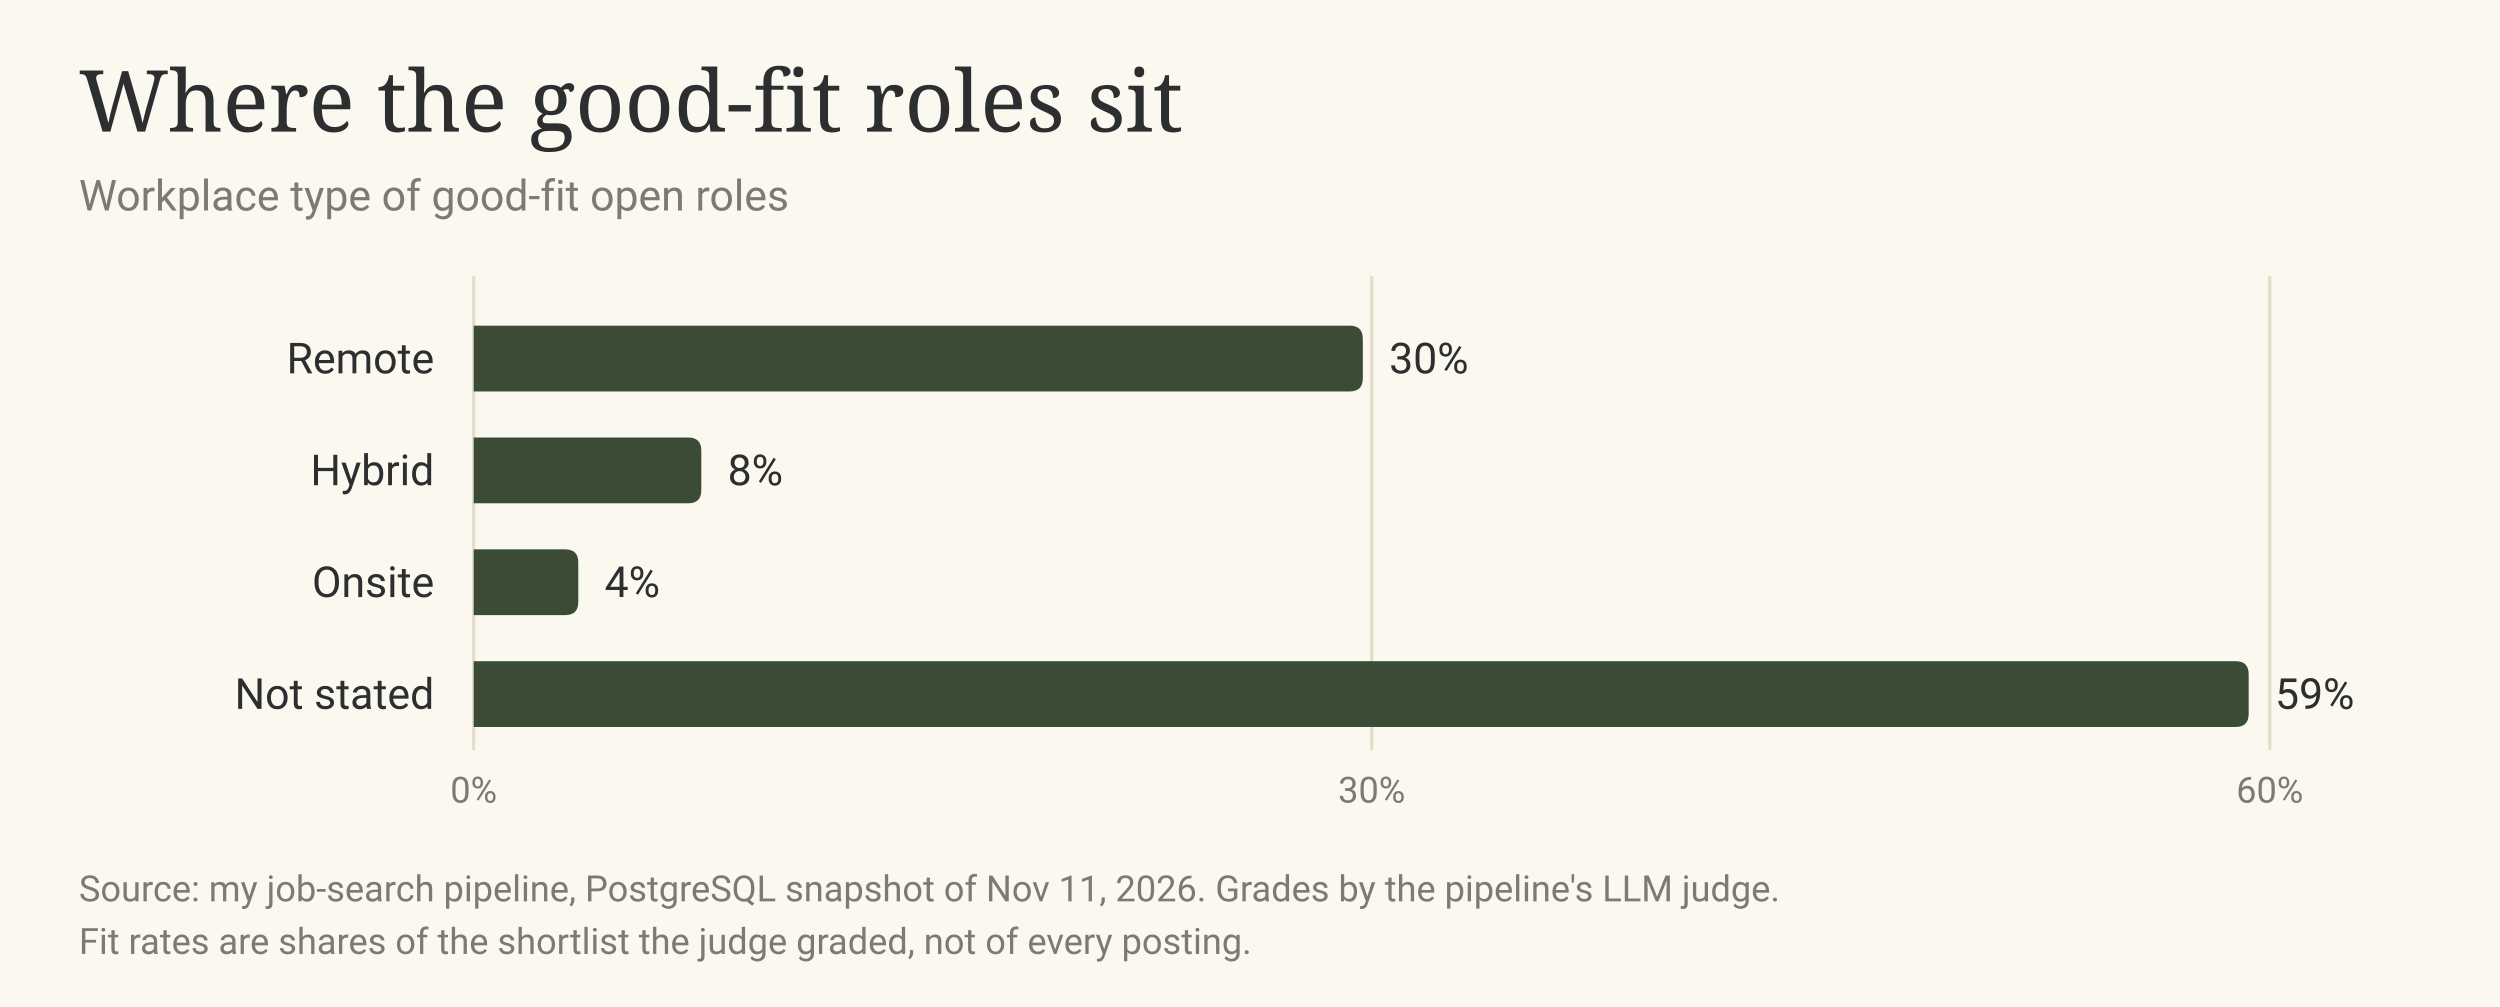
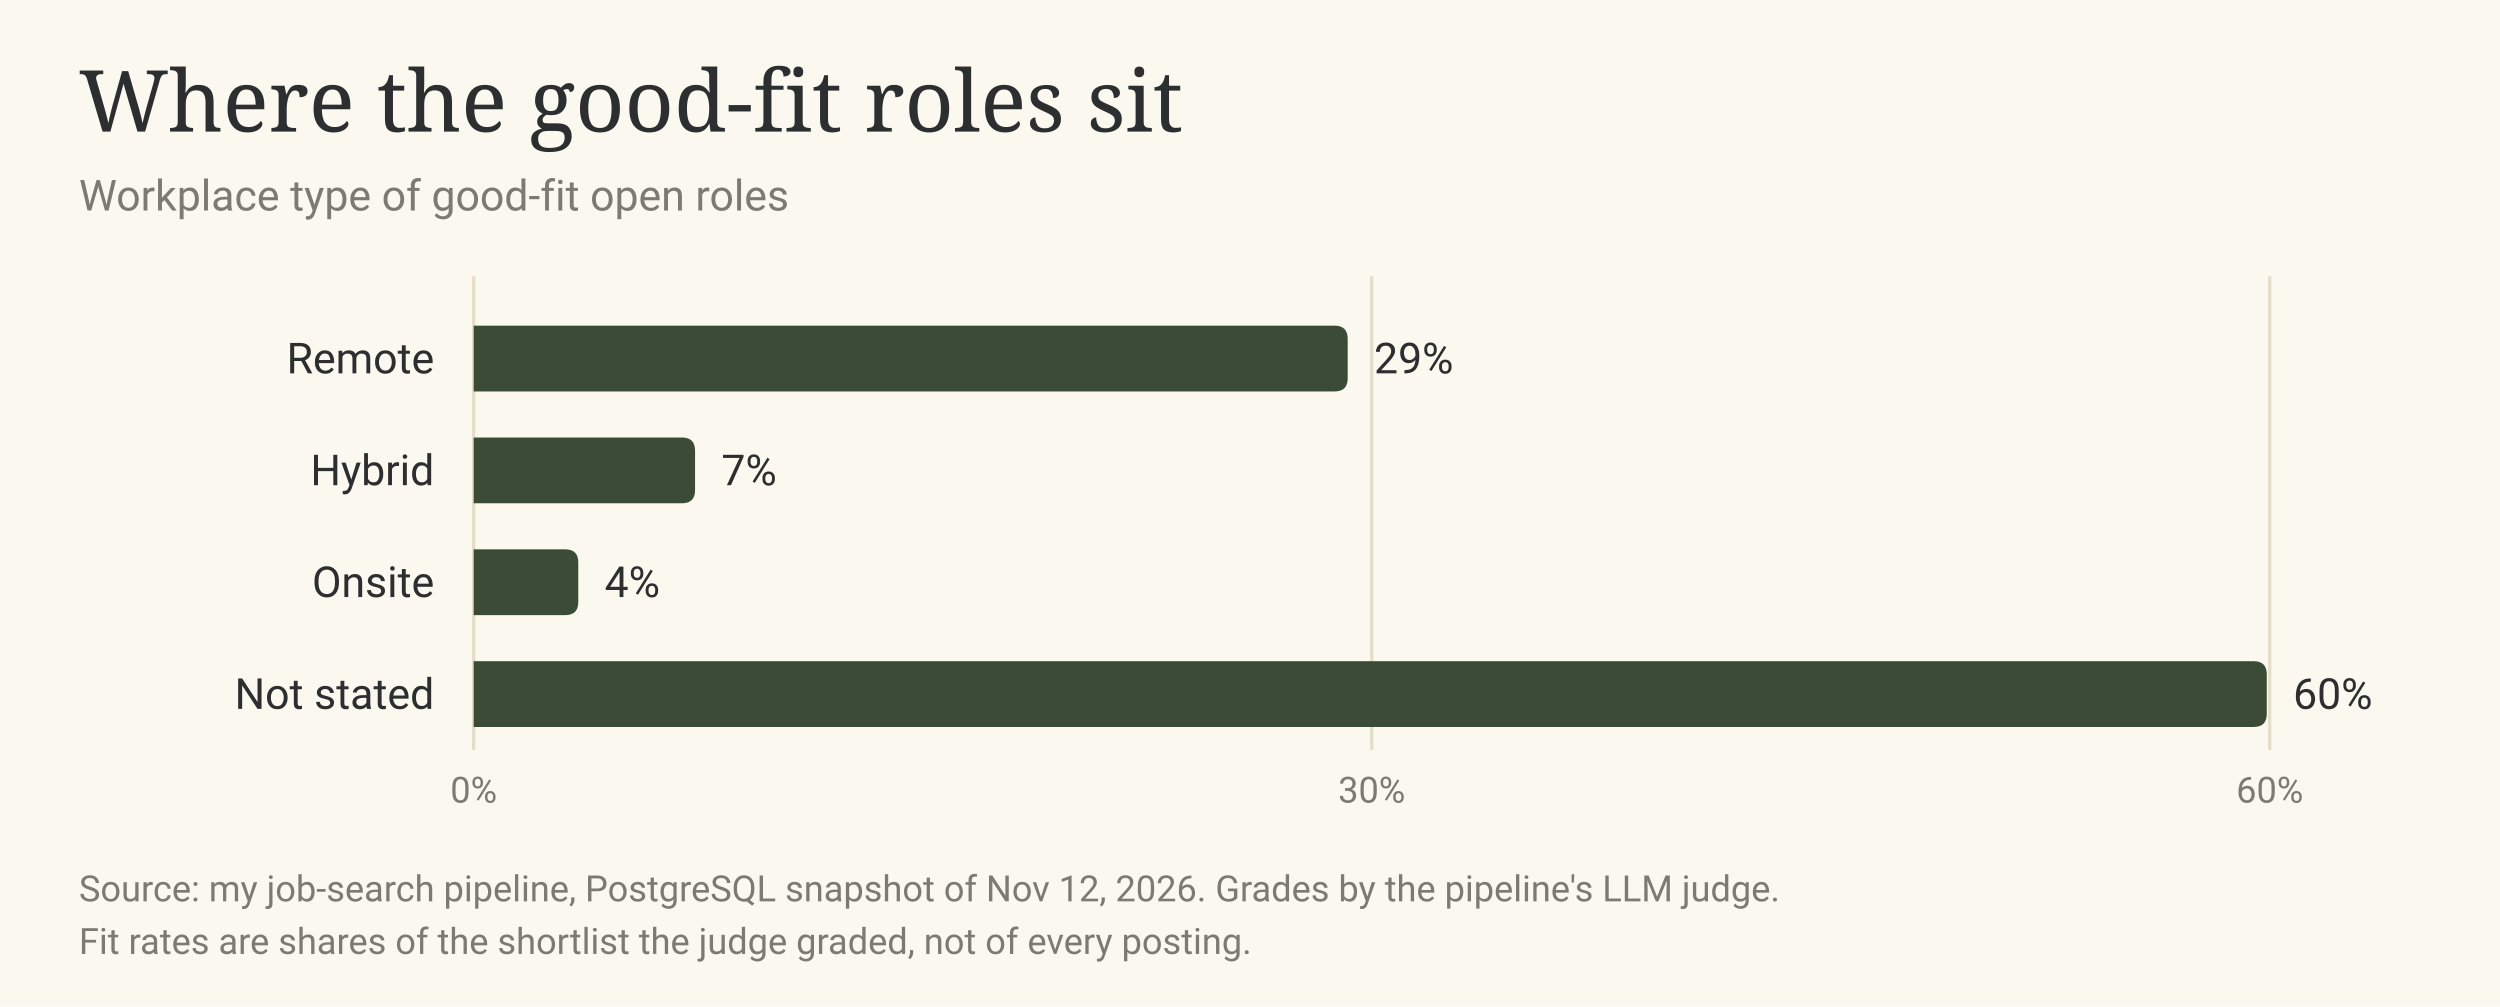
<svg xmlns="http://www.w3.org/2000/svg" viewBox="0 0 760 306" width="760" height="306" role="img" aria-labelledby="t d">
  <rect width="760" height="306" fill="#fbf8ef" />
  <text x="24" y="40" font-family="'Instrument Serif', 'Iowan Old Style', Georgia, serif" font-size="26" fill="#2c2e2f">Where the good-fit roles sit</text>
  <text x="24" y="64" font-family="-apple-system, BlinkMacSystemFont, 'Segoe UI', Roboto, Inter, sans-serif" font-size="13" fill="#7c7a71">Workplace type of good-fit open roles</text>
  <line x1="144.0" y1="84" x2="144.0" y2="228" stroke="#e4ddc8" stroke-width="1" />
  <text x="144.0" y="244" text-anchor="middle" font-family="-apple-system, BlinkMacSystemFont, 'Segoe UI', Roboto, Inter, sans-serif" font-size="11" fill="#7c7a71">0%</text>
  <line x1="417.0" y1="84" x2="417.0" y2="228" stroke="#e4ddc8" stroke-width="1" />
  <text x="417.0" y="244" text-anchor="middle" font-family="-apple-system, BlinkMacSystemFont, 'Segoe UI', Roboto, Inter, sans-serif" font-size="11" fill="#7c7a71">30%</text>
  <line x1="690.0" y1="84" x2="690.0" y2="228" stroke="#e4ddc8" stroke-width="1" />
  <text x="690.0" y="244" text-anchor="middle" font-family="-apple-system, BlinkMacSystemFont, 'Segoe UI', Roboto, Inter, sans-serif" font-size="11" fill="#7c7a71">60%</text>
  <g>
    <text x="132" y="113.5" text-anchor="end" font-family="-apple-system, BlinkMacSystemFont, 'Segoe UI', Roboto, Inter, sans-serif" font-size="13" fill="#2c2e2f">Remote</text>
-     <path d="M144.0,99.0H410.3Q414.3,99.0 414.3,103.0V115.0Q414.3,119.0 410.3,119.0H144.0Z" fill="#3b4b35" />
-     <text x="422.3" y="113.5" font-family="-apple-system, BlinkMacSystemFont, 'Segoe UI', Roboto, Inter, sans-serif" font-size="13" fill="#2c2e2f">30%</text>
+     <path d="M144.0,99.0H405.7Q409.7,99.0 409.7,103.0V115.0Q409.7,119.0 405.7,119.0H144.0Z" fill="#3b4b35" />
+     <text x="417.7" y="113.5" font-family="-apple-system, BlinkMacSystemFont, 'Segoe UI', Roboto, Inter, sans-serif" font-size="13" fill="#2c2e2f">29%</text>
  </g>
  <g>
    <text x="132" y="147.5" text-anchor="end" font-family="-apple-system, BlinkMacSystemFont, 'Segoe UI', Roboto, Inter, sans-serif" font-size="13" fill="#2c2e2f">Hybrid</text>
-     <path d="M144.0,133.0H209.2Q213.2,133.0 213.2,137.0V149.0Q213.2,153.0 209.2,153.0H144.0Z" fill="#3b4b35" />
-     <text x="221.2" y="147.5" font-family="-apple-system, BlinkMacSystemFont, 'Segoe UI', Roboto, Inter, sans-serif" font-size="13" fill="#2c2e2f">8%</text>
+     <path d="M144.0,133.0H207.3Q211.3,133.0 211.3,137.0V149.0Q211.3,153.0 207.3,153.0H144.0Z" fill="#3b4b35" />
+     <text x="219.3" y="147.5" font-family="-apple-system, BlinkMacSystemFont, 'Segoe UI', Roboto, Inter, sans-serif" font-size="13" fill="#2c2e2f">7%</text>
  </g>
  <g>
    <text x="132" y="181.5" text-anchor="end" font-family="-apple-system, BlinkMacSystemFont, 'Segoe UI', Roboto, Inter, sans-serif" font-size="13" fill="#2c2e2f">Onsite</text>
    <path d="M144.0,167.0H171.8Q175.8,167.0 175.8,171.0V183.0Q175.8,187.0 171.8,187.0H144.0Z" fill="#3b4b35" />
    <text x="183.8" y="181.5" font-family="-apple-system, BlinkMacSystemFont, 'Segoe UI', Roboto, Inter, sans-serif" font-size="13" fill="#2c2e2f">4%</text>
  </g>
  <g>
    <text x="132" y="215.5" text-anchor="end" font-family="-apple-system, BlinkMacSystemFont, 'Segoe UI', Roboto, Inter, sans-serif" font-size="13" fill="#2c2e2f">Not stated</text>
-     <path d="M144.0,201.0H679.6Q683.6,201.0 683.6,205.0V217.0Q683.6,221.0 679.6,221.0H144.0Z" fill="#3b4b35" />
-     <text x="691.6" y="215.5" font-family="-apple-system, BlinkMacSystemFont, 'Segoe UI', Roboto, Inter, sans-serif" font-size="13" fill="#2c2e2f">59%</text>
+     <path d="M144.0,201.0H685.1Q689.1,201.0 689.1,205.0V217.0Q689.1,221.0 685.1,221.0H144.0Z" fill="#3b4b35" />
+     <text x="697.1" y="215.5" font-family="-apple-system, BlinkMacSystemFont, 'Segoe UI', Roboto, Inter, sans-serif" font-size="13" fill="#2c2e2f">60%</text>
  </g>
-   <text x="24" y="274" font-family="-apple-system, BlinkMacSystemFont, 'Segoe UI', Roboto, Inter, sans-serif" font-size="11" fill="#7c7a71">Source: my job-search pipeline, PostgreSQL snapshot of Nov 11, 2026. Grades by the pipeline's LLM judge.</text>
+   <text x="24" y="274" font-family="-apple-system, BlinkMacSystemFont, 'Segoe UI', Roboto, Inter, sans-serif" font-size="11" fill="#7c7a71">Source: my job-search pipeline, PostgreSQL snapshot of Nov 12, 2026. Grades by the pipeline's LLM judge.</text>
  <text x="24" y="290" font-family="-apple-system, BlinkMacSystemFont, 'Segoe UI', Roboto, Inter, sans-serif" font-size="11" fill="#7c7a71">Fit rates are shares of the shortlist the judge graded, not of every posting.</text>
</svg>
